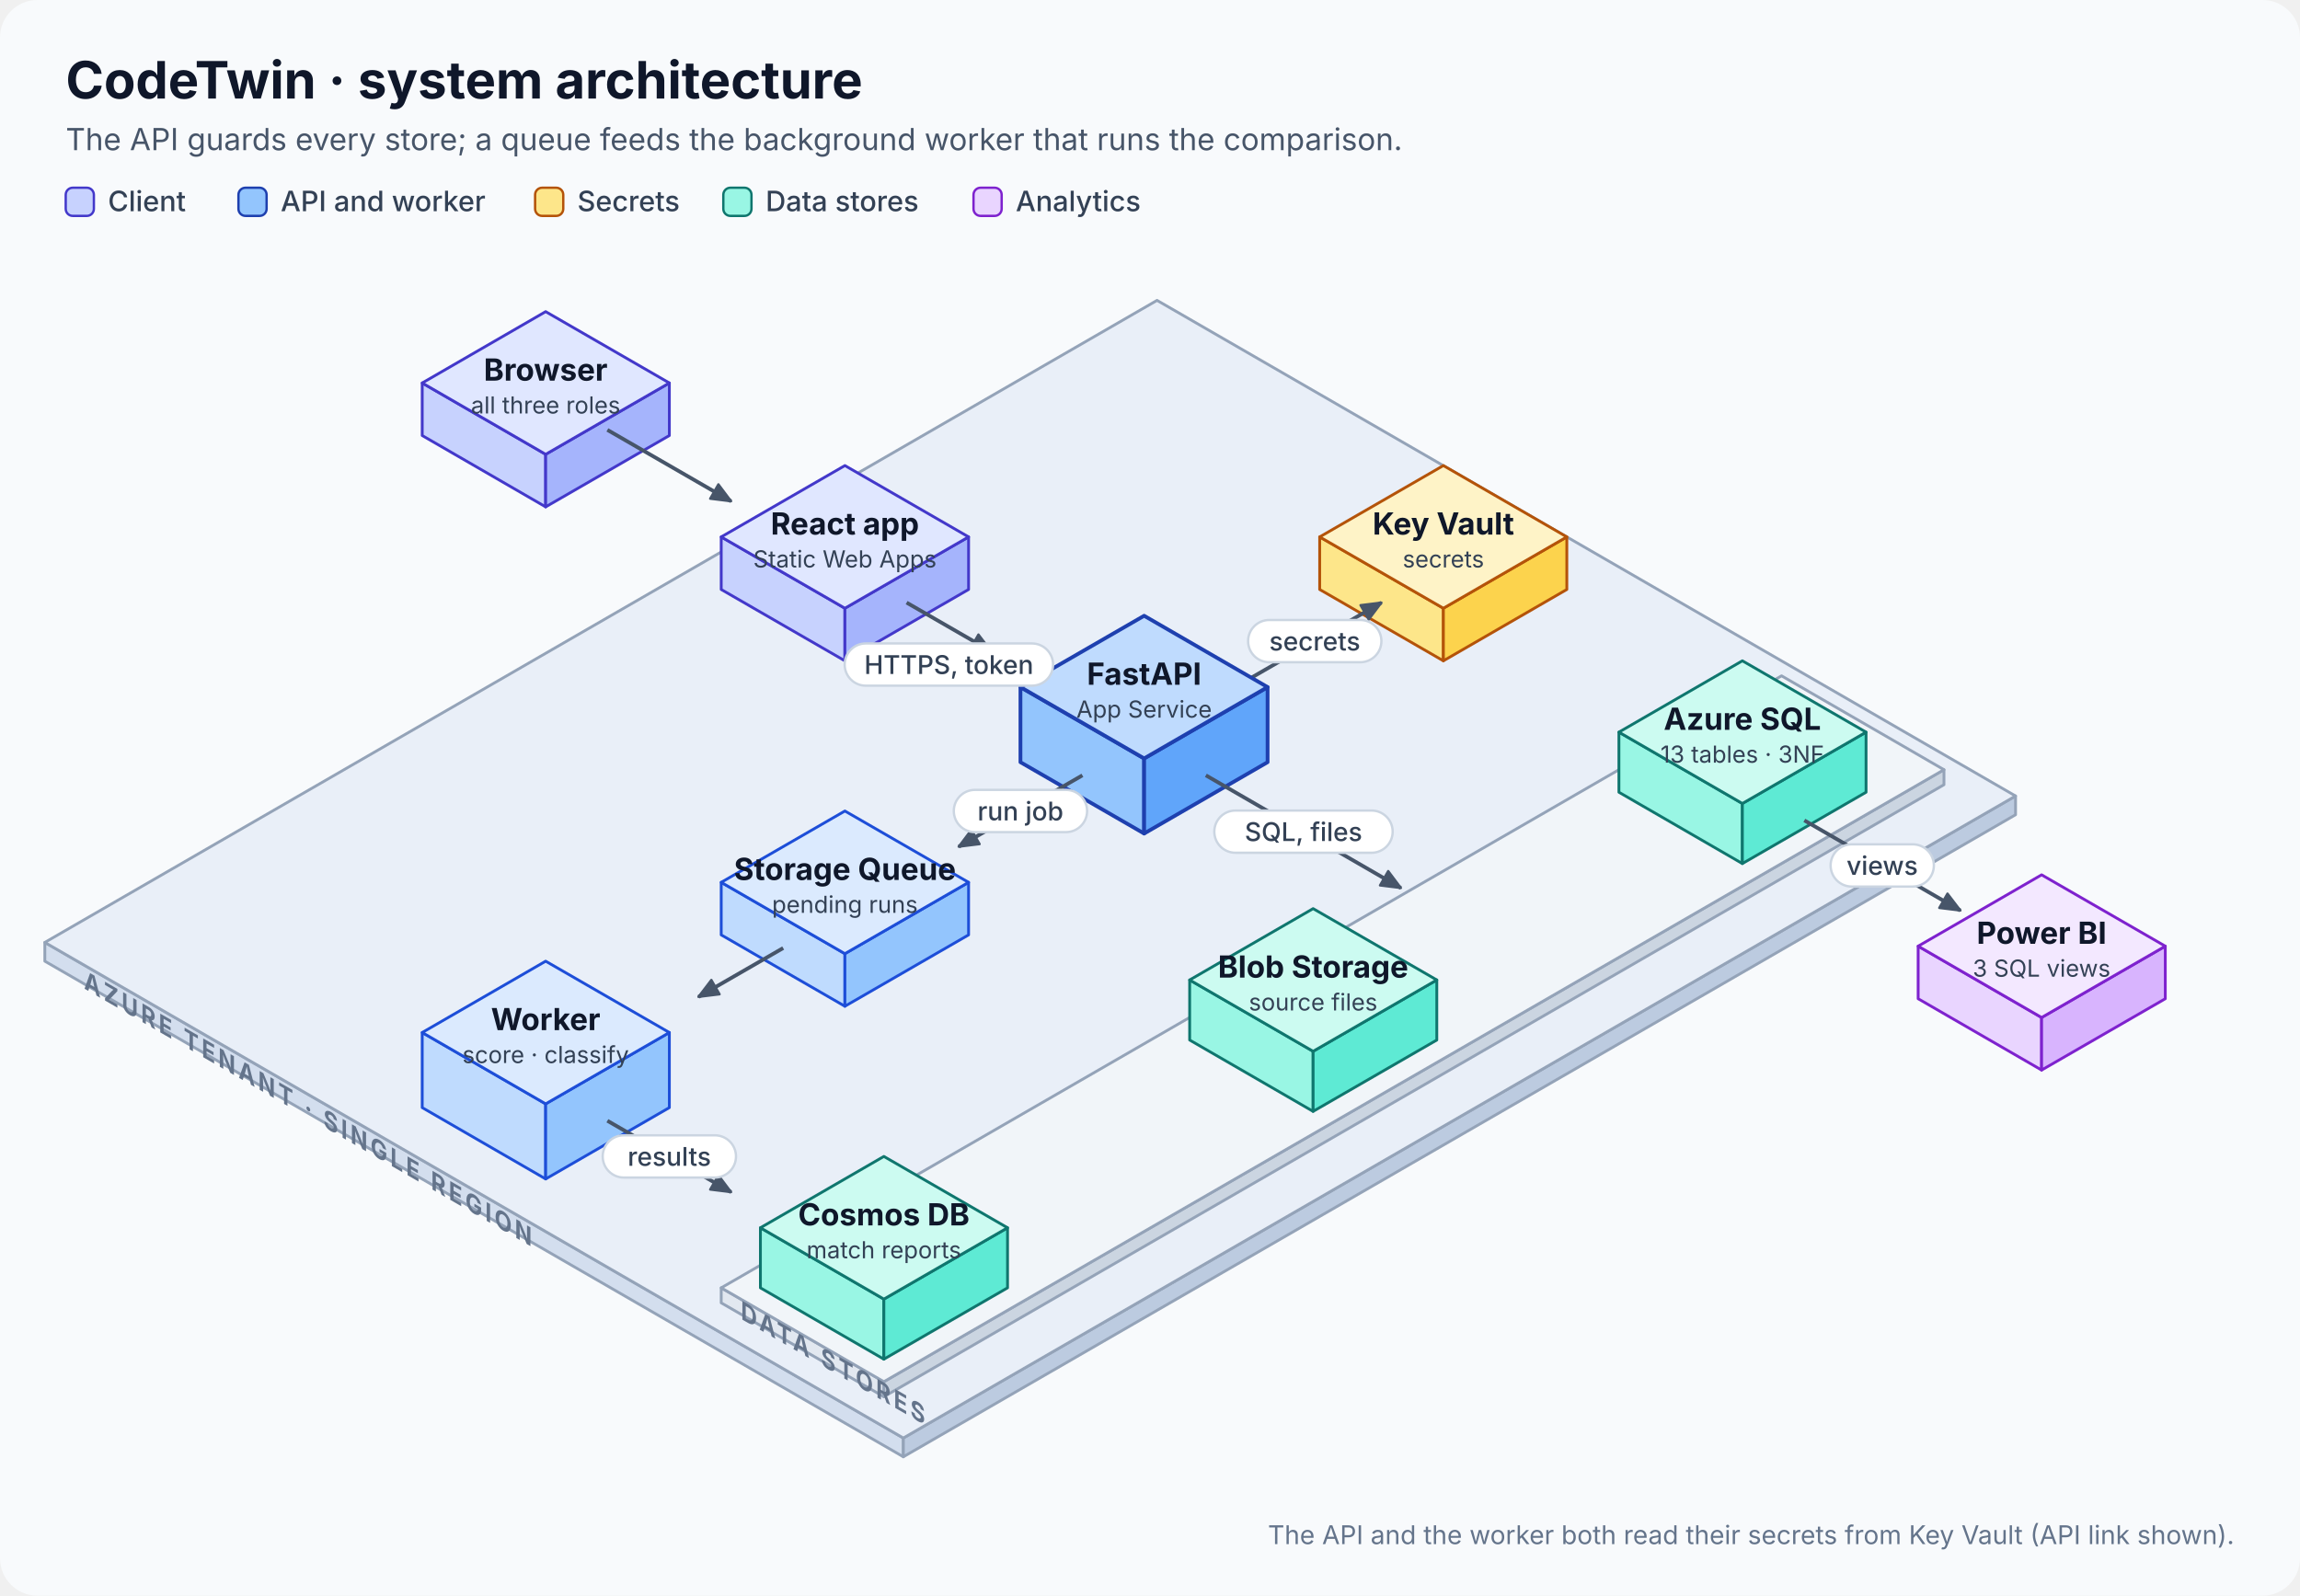
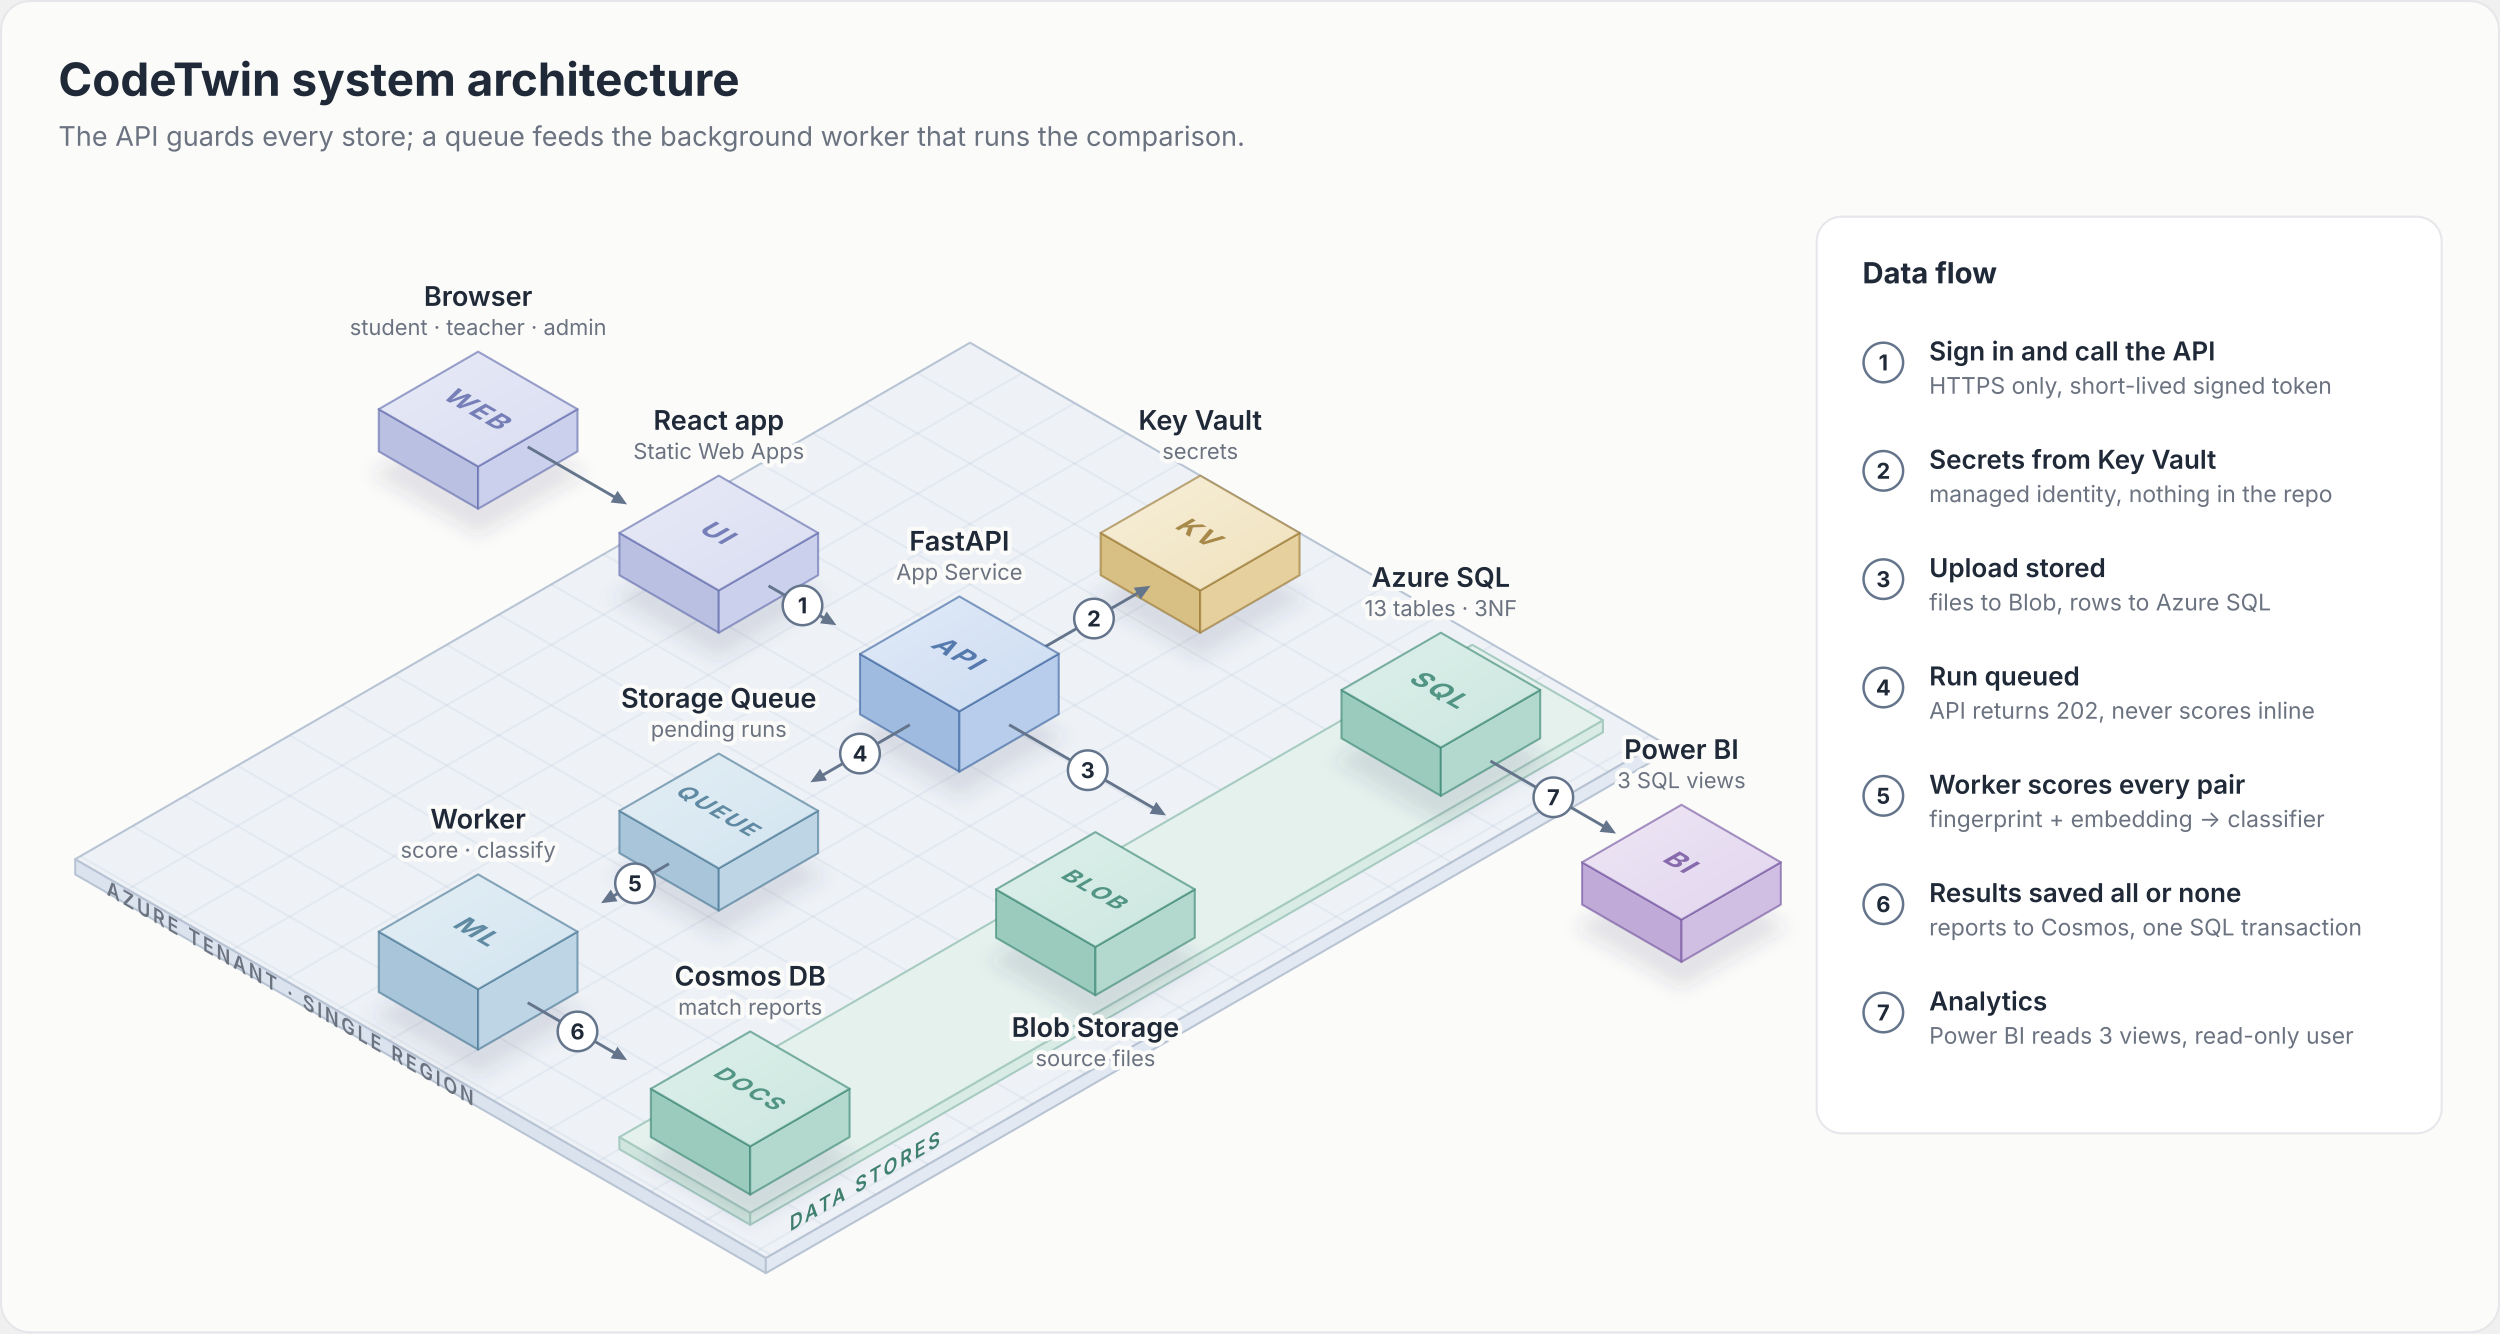
- <svg xmlns="http://www.w3.org/2000/svg" width="980" height="680" viewBox="0 0 980 680" font-family="Inter, 'Segoe UI', Helvetica, Arial, sans-serif">
-   <rect width="980" height="680" rx="16" fill="#f8fafc" />
-   <text x="28" y="42" font-size="22" font-weight="700" fill="#0f172a">CodeTwin · system architecture</text>
-   <text x="28" y="64" font-size="13" fill="#475569">The API guards every store; a queue feeds the background worker that runs the comparison.</text>
-   <polygon points="19.1,409.6 384.9,620.8 384.9,612.8 19.1,401.6" fill="#d3deee" stroke="#94a3b8" stroke-width="1.2" stroke-linejoin="round" />
-   <polygon points="858.8,347.2 384.9,620.8 384.9,612.8 858.8,339.2" fill="#bccbe0" stroke="#94a3b8" stroke-width="1.2" stroke-linejoin="round" />
-   <polygon points="493.0,128.0 858.8,339.2 384.9,612.8 19.1,401.6" fill="#e9eff8" stroke="#94a3b8" stroke-width="1.2" stroke-linejoin="round" />
-   <polygon points="307.3,555.2 376.6,595.2 376.6,588.8 307.3,548.8" fill="#e2e8f0" stroke="#94a3b8" stroke-width="1.2" stroke-linejoin="round" />
-   <polygon points="828.3,334.4 376.6,595.2 376.6,588.8 828.3,328.0" fill="#cbd5e1" stroke="#94a3b8" stroke-width="1.2" stroke-linejoin="round" />
-   <polygon points="759.1,288.0 828.3,328.0 376.6,588.8 307.3,548.8" fill="#f1f5f9" stroke="#94a3b8" stroke-width="1.2" stroke-linejoin="round" />
-   <text font-size="11" font-weight="700" letter-spacing="1.5" fill="#64748b" transform="matrix(0.866 0.5 0 1 35.8 421.2)">AZURE TENANT · SINGLE REGION</text>
-   <text font-size="11" font-weight="700" letter-spacing="1.5" fill="#64748b" transform="matrix(0.866 0.5 0 1 315.7 562.0)">DATA STORES</text>
-   <polygon points="179.9,185.6 232.5,216.0 232.5,193.6 179.9,163.2" fill="#c7d2fe" stroke="#4338ca" stroke-width="1.2" stroke-linejoin="round" />
-   <polygon points="285.2,185.6 232.5,216.0 232.5,193.6 285.2,163.2" fill="#a5b4fc" stroke="#4338ca" stroke-width="1.2" stroke-linejoin="round" />
-   <polygon points="232.5,132.8 285.2,163.2 232.5,193.6 179.9,163.2" fill="#e0e7ff" stroke="#4338ca" stroke-width="1.2" stroke-linejoin="round" />
-   <line x1="258.8" y1="183.2" x2="311.5" y2="213.6" stroke="#475569" stroke-width="1.6" />
-   <polygon points="311.5,213.6 302.6,212.5 306.1,206.4" fill="#475569" stroke="#475569" stroke-width="1.0" stroke-linejoin="round" />
-   <polygon points="307.3,251.2 360.0,281.6 360.0,259.2 307.3,228.8" fill="#c7d2fe" stroke="#4338ca" stroke-width="1.2" stroke-linejoin="round" />
-   <polygon points="412.7,251.2 360.0,281.6 360.0,259.2 412.7,228.8" fill="#a5b4fc" stroke="#4338ca" stroke-width="1.2" stroke-linejoin="round" />
-   <polygon points="360.0,198.4 412.7,228.8 360.0,259.2 307.3,228.8" fill="#e0e7ff" stroke="#4338ca" stroke-width="1.2" stroke-linejoin="round" />
-   <polygon points="562.3,251.2 615.0,281.6 615.0,259.2 562.3,228.8" fill="#fde68a" stroke="#b45309" stroke-width="1.2" stroke-linejoin="round" />
-   <polygon points="667.6,251.2 615.0,281.6 615.0,259.2 667.6,228.8" fill="#fcd34d" stroke="#b45309" stroke-width="1.2" stroke-linejoin="round" />
-   <polygon points="615.0,198.4 667.6,228.8 615.0,259.2 562.3,228.8" fill="#fef3c7" stroke="#b45309" stroke-width="1.2" stroke-linejoin="round" />
-   <line x1="513.8" y1="300.0" x2="588.6" y2="256.8" stroke="#475569" stroke-width="1.6" />
-   <polygon points="588.6,256.8 583.2,264.0 579.7,257.9" fill="#475569" stroke="#475569" stroke-width="1.0" stroke-linejoin="round" />
-   <line x1="386.3" y1="256.8" x2="422.4" y2="277.6" stroke="#475569" stroke-width="1.6" />
-   <polygon points="422.4,277.6 413.4,276.5 416.9,270.4" fill="#475569" stroke="#475569" stroke-width="1.0" stroke-linejoin="round" />
-   <polygon points="434.8,324.8 487.5,355.2 487.5,323.2 434.8,292.8" fill="#93c5fd" stroke="#1e40af" stroke-width="1.6" stroke-linejoin="round" />
-   <polygon points="540.1,324.8 487.5,355.2 487.5,323.2 540.1,292.8" fill="#60a5fa" stroke="#1e40af" stroke-width="1.6" stroke-linejoin="round" />
-   <polygon points="487.5,262.4 540.1,292.8 487.5,323.2 434.8,292.8" fill="#bfdbfe" stroke="#1e40af" stroke-width="1.6" stroke-linejoin="round" />
-   <polygon points="689.8,337.6 742.4,368.0 742.4,342.4 689.8,312.0" fill="#99f6e4" stroke="#0f766e" stroke-width="1.2" stroke-linejoin="round" />
-   <polygon points="795.1,337.6 742.4,368.0 742.4,342.4 795.1,312.0" fill="#5eead4" stroke="#0f766e" stroke-width="1.2" stroke-linejoin="round" />
-   <polygon points="742.4,281.6 795.1,312.0 742.4,342.4 689.8,312.0" fill="#ccfbf1" stroke="#0f766e" stroke-width="1.2" stroke-linejoin="round" />
-   <line x1="461.2" y1="330.4" x2="408.5" y2="360.8" stroke="#475569" stroke-width="1.6" />
-   <polygon points="408.5,360.8 413.9,353.6 417.4,359.7" fill="#475569" stroke="#475569" stroke-width="1.0" stroke-linejoin="round" />
-   <line x1="513.8" y1="330.4" x2="596.9" y2="378.4" stroke="#475569" stroke-width="1.6" />
-   <polygon points="596.9,378.4 588.0,377.3 591.5,371.2" fill="#475569" stroke="#475569" stroke-width="1.0" stroke-linejoin="round" />
-   <line x1="768.8" y1="349.6" x2="835.3" y2="388.0" stroke="#475569" stroke-width="1.6" />
-   <polygon points="835.3,388.0 826.3,386.9 829.8,380.8" fill="#475569" stroke="#475569" stroke-width="1.0" stroke-linejoin="round" />
-   <polygon points="307.3,398.4 360.0,428.8 360.0,406.4 307.3,376.0" fill="#bfdbfe" stroke="#1d4ed8" stroke-width="1.2" stroke-linejoin="round" />
-   <polygon points="412.7,398.4 360.0,428.8 360.0,406.4 412.7,376.0" fill="#93c5fd" stroke="#1d4ed8" stroke-width="1.2" stroke-linejoin="round" />
-   <polygon points="360.0,345.6 412.7,376.0 360.0,406.4 307.3,376.0" fill="#dbeafe" stroke="#1d4ed8" stroke-width="1.2" stroke-linejoin="round" />
-   <polygon points="817.3,425.6 869.9,456.0 869.9,433.6 817.3,403.2" fill="#e9d5ff" stroke="#7e22ce" stroke-width="1.2" stroke-linejoin="round" />
-   <polygon points="922.6,425.6 869.9,456.0 869.9,433.6 922.6,403.2" fill="#d8b4fe" stroke="#7e22ce" stroke-width="1.2" stroke-linejoin="round" />
-   <polygon points="869.9,372.8 922.6,403.2 869.9,433.6 817.3,403.2" fill="#f3e8ff" stroke="#7e22ce" stroke-width="1.2" stroke-linejoin="round" />
-   <line x1="333.7" y1="404.0" x2="297.6" y2="424.8" stroke="#475569" stroke-width="1.6" />
-   <polygon points="297.6,424.8 303.1,417.6 306.6,423.7" fill="#475569" stroke="#475569" stroke-width="1.0" stroke-linejoin="round" />
-   <polygon points="506.9,443.2 559.5,473.6 559.5,448.0 506.9,417.6" fill="#99f6e4" stroke="#0f766e" stroke-width="1.2" stroke-linejoin="round" />
-   <polygon points="612.2,443.2 559.5,473.6 559.5,448.0 612.2,417.6" fill="#5eead4" stroke="#0f766e" stroke-width="1.2" stroke-linejoin="round" />
-   <polygon points="559.5,387.2 612.2,417.6 559.5,448.0 506.9,417.6" fill="#ccfbf1" stroke="#0f766e" stroke-width="1.2" stroke-linejoin="round" />
-   <polygon points="179.9,472.0 232.5,502.4 232.5,470.4 179.9,440.0" fill="#bfdbfe" stroke="#1d4ed8" stroke-width="1.2" stroke-linejoin="round" />
-   <polygon points="285.2,472.0 232.5,502.4 232.5,470.4 285.2,440.0" fill="#93c5fd" stroke="#1d4ed8" stroke-width="1.2" stroke-linejoin="round" />
-   <polygon points="232.5,409.6 285.2,440.0 232.5,470.4 179.9,440.0" fill="#dbeafe" stroke="#1d4ed8" stroke-width="1.2" stroke-linejoin="round" />
-   <line x1="258.8" y1="477.6" x2="311.5" y2="508.0" stroke="#475569" stroke-width="1.6" />
-   <polygon points="311.5,508.0 302.6,506.9 306.1,500.8" fill="#475569" stroke="#475569" stroke-width="1.0" stroke-linejoin="round" />
-   <polygon points="324.0,548.8 376.6,579.2 376.6,553.6 324.0,523.2" fill="#99f6e4" stroke="#0f766e" stroke-width="1.2" stroke-linejoin="round" />
-   <polygon points="429.3,548.8 376.6,579.2 376.6,553.6 429.3,523.2" fill="#5eead4" stroke="#0f766e" stroke-width="1.2" stroke-linejoin="round" />
-   <polygon points="376.6,492.8 429.3,523.2 376.6,553.6 324.0,523.2" fill="#ccfbf1" stroke="#0f766e" stroke-width="1.2" stroke-linejoin="round" />
-   <text x="232.5" y="162.2" font-size="13" font-weight="700" fill="#0f172a" text-anchor="middle">Browser</text>
-   <text x="232.5" y="176.2" font-size="10" font-weight="400" fill="#334155" text-anchor="middle">all three roles</text>
-   <text x="360.0" y="227.8" font-size="13" font-weight="700" fill="#0f172a" text-anchor="middle">React app</text>
-   <text x="360.0" y="241.8" font-size="10" font-weight="400" fill="#334155" text-anchor="middle">Static Web Apps</text>
-   <text x="615.0" y="227.8" font-size="13" font-weight="700" fill="#0f172a" text-anchor="middle">Key Vault</text>
-   <text x="615.0" y="241.8" font-size="10" font-weight="400" fill="#334155" text-anchor="middle">secrets</text>
-   <text x="487.5" y="291.8" font-size="13" font-weight="700" fill="#0f172a" text-anchor="middle">FastAPI</text>
-   <text x="487.5" y="305.8" font-size="10" font-weight="400" fill="#334155" text-anchor="middle">App Service</text>
-   <text x="360.0" y="375.0" font-size="13" font-weight="700" fill="#0f172a" text-anchor="middle">Storage Queue</text>
-   <text x="360.0" y="389.0" font-size="10" font-weight="400" fill="#334155" text-anchor="middle">pending runs</text>
-   <text x="232.5" y="439.0" font-size="13" font-weight="700" fill="#0f172a" text-anchor="middle">Worker</text>
-   <text x="232.5" y="453.0" font-size="10" font-weight="400" fill="#334155" text-anchor="middle">score · classify</text>
-   <text x="742.4" y="311.0" font-size="13" font-weight="700" fill="#0f172a" text-anchor="middle">Azure SQL</text>
-   <text x="742.4" y="325.0" font-size="10" font-weight="400" fill="#334155" text-anchor="middle">13 tables · 3NF</text>
-   <text x="559.5" y="416.6" font-size="13" font-weight="700" fill="#0f172a" text-anchor="middle">Blob Storage</text>
-   <text x="559.5" y="430.6" font-size="10" font-weight="400" fill="#334155" text-anchor="middle">source files</text>
-   <text x="376.6" y="522.2" font-size="13" font-weight="700" fill="#0f172a" text-anchor="middle">Cosmos DB</text>
-   <text x="376.6" y="536.2" font-size="10" font-weight="400" fill="#334155" text-anchor="middle">match reports</text>
-   <text x="869.9" y="402.2" font-size="13" font-weight="700" fill="#0f172a" text-anchor="middle">Power BI</text>
-   <text x="869.9" y="416.2" font-size="10" font-weight="400" fill="#334155" text-anchor="middle">3 SQL views</text>
-   <rect x="359.9" y="274.2" width="88.8" height="18" rx="9" fill="#ffffff" stroke="#cbd5e1" />
-   <text x="404.3" y="287.2" font-size="11" font-weight="500" fill="#334155" text-anchor="middle">HTTPS, token</text>
-   <rect x="531.8" y="264.2" width="56.8" height="18" rx="9" fill="#ffffff" stroke="#cbd5e1" />
-   <text x="560.2" y="277.2" font-size="11" font-weight="500" fill="#334155" text-anchor="middle">secrets</text>
-   <rect x="517.4" y="345.4" width="76.0" height="18" rx="9" fill="#ffffff" stroke="#cbd5e1" />
-   <text x="555.4" y="358.4" font-size="11" font-weight="500" fill="#334155" text-anchor="middle">SQL, files</text>
-   <rect x="406.4" y="336.6" width="56.8" height="18" rx="9" fill="#ffffff" stroke="#cbd5e1" />
-   <text x="434.8" y="349.6" font-size="11" font-weight="500" fill="#334155" text-anchor="middle">run job</text>
-   <rect x="256.8" y="483.8" width="56.8" height="18" rx="9" fill="#ffffff" stroke="#cbd5e1" />
-   <text x="285.2" y="496.8" font-size="11" font-weight="500" fill="#334155" text-anchor="middle">results</text>
-   <rect x="780.0" y="359.8" width="44.0" height="18" rx="9" fill="#ffffff" stroke="#cbd5e1" />
-   <text x="802.0" y="372.8" font-size="11" font-weight="500" fill="#334155" text-anchor="middle">views</text>
-   <rect x="28" y="80" width="12" height="12" rx="3" fill="#c7d2fe" stroke="#4338ca" />
-   <text x="46.0" y="90.0" font-size="12" font-weight="500" fill="#334155" text-anchor="start">Client</text>
-   <rect x="101.6" y="80" width="12" height="12" rx="3" fill="#93c5fd" stroke="#1e40af" />
-   <text x="119.6" y="90.0" font-size="12" font-weight="500" fill="#334155" text-anchor="start">API and worker</text>
-   <rect x="228.0" y="80" width="12" height="12" rx="3" fill="#fde68a" stroke="#b45309" />
-   <text x="246.0" y="90.0" font-size="12" font-weight="500" fill="#334155" text-anchor="start">Secrets</text>
-   <rect x="308.2" y="80" width="12" height="12" rx="3" fill="#99f6e4" stroke="#0f766e" />
-   <text x="326.2" y="90.0" font-size="12" font-weight="500" fill="#334155" text-anchor="start">Data stores</text>
-   <rect x="414.8" y="80" width="12" height="12" rx="3" fill="#e9d5ff" stroke="#7e22ce" />
-   <text x="432.8" y="90.0" font-size="12" font-weight="500" fill="#334155" text-anchor="start">Analytics</text>
-   <text x="952" y="658" font-size="11" fill="#64748b" text-anchor="end">The API and the worker both read their secrets from Key Vault (API link shown).</text>
+ <svg xmlns="http://www.w3.org/2000/svg" width="1200" height="640" viewBox="0 0 1200 640" font-family="Inter, 'Segoe UI', -apple-system, Helvetica, Arial, sans-serif">
+   <defs>
+     <filter id="soft" x="-30%" y="-30%" width="160%" height="160%">
+       <feGaussianBlur stdDeviation="4" />
+     </filter>
+   </defs>
+   <rect x="0.5" y="0.5" width="1199" height="639" rx="14" fill="#fbfbfa" stroke="#e5e7eb" />
+   <text x="28" y="46" font-size="22" font-weight="700" fill="#1f2937">CodeTwin system architecture</text>
+   <text x="28" y="70" font-size="13" fill="#6b7280">The API guards every store; a queue feeds the background worker that runs the comparison.</text>
+   <polygon points="36.1,419.7 367.6,611.1 367.6,603.8 36.1,412.4" fill="#dbe3ee" stroke="#b8c4d4" stroke-width="1" stroke-linejoin="round" />
+   <polygon points="797.1,363.1 367.6,611.1 367.6,603.8 797.1,355.9" fill="#e3e9f2" stroke="#b8c4d4" stroke-width="1" stroke-linejoin="round" />
+   <polygon points="465.6,164.5 797.1,355.9 367.6,603.8 36.1,412.4" fill="#eef2f7" stroke="#b8c4d4" stroke-width="1" stroke-linejoin="round" />
+   <g stroke="#94a3b8" stroke-opacity="0.12" stroke-width="1">
+     <line x1="490.7" y1="179.0" x2="61.2" y2="426.9" />
+     <line x1="515.8" y1="193.5" x2="86.3" y2="441.4" />
+     <line x1="540.9" y1="208.0" x2="111.4" y2="455.9" />
+     <line x1="566.0" y1="222.5" x2="136.5" y2="470.4" />
+     <line x1="591.1" y1="237.0" x2="161.7" y2="484.9" />
+     <line x1="616.2" y1="251.5" x2="186.8" y2="499.4" />
+     <line x1="641.4" y1="266.0" x2="211.9" y2="513.9" />
+     <line x1="666.5" y1="280.5" x2="237.0" y2="528.4" />
+     <line x1="691.6" y1="295.0" x2="262.1" y2="542.9" />
+     <line x1="716.7" y1="309.5" x2="287.2" y2="557.4" />
+     <line x1="741.8" y1="324.0" x2="312.4" y2="571.9" />
+     <line x1="766.9" y1="338.5" x2="337.5" y2="586.4" />
+     <line x1="792.0" y1="353.0" x2="362.6" y2="600.9" />
+     <line x1="440.4" y1="179.0" x2="772.0" y2="370.4" />
+     <line x1="415.3" y1="193.5" x2="746.8" y2="384.9" />
+     <line x1="390.2" y1="208.0" x2="721.7" y2="399.4" />
+     <line x1="365.1" y1="222.5" x2="696.6" y2="413.9" />
+     <line x1="340.0" y1="237.0" x2="671.5" y2="428.4" />
+     <line x1="314.9" y1="251.5" x2="646.4" y2="442.9" />
+     <line x1="289.7" y1="266.0" x2="621.3" y2="457.4" />
+     <line x1="264.6" y1="280.5" x2="596.1" y2="471.9" />
+     <line x1="239.5" y1="295.0" x2="571.0" y2="486.4" />
+     <line x1="214.4" y1="309.5" x2="545.9" y2="500.9" />
+     <line x1="189.3" y1="324.0" x2="520.8" y2="515.4" />
+     <line x1="164.2" y1="338.5" x2="495.7" y2="529.9" />
+     <line x1="139.1" y1="353.0" x2="470.6" y2="544.4" />
+     <line x1="113.9" y1="367.5" x2="445.5" y2="558.9" />
+     <line x1="88.8" y1="382.0" x2="420.3" y2="573.4" />
+     <line x1="63.7" y1="396.5" x2="395.2" y2="587.9" />
+     <line x1="38.6" y1="411.0" x2="370.1" y2="602.4" />
+   </g>
+   <polygon points="297.3,551.6 360.1,587.9 360.1,582.1 297.3,545.8" fill="#cfe5de" stroke="#a7cbc0" stroke-width="1" stroke-linejoin="round" />
+   <polygon points="769.4,351.5 360.1,587.9 360.1,582.1 769.4,345.7" fill="#d9ebe5" stroke="#a7cbc0" stroke-width="1" stroke-linejoin="round" />
+   <polygon points="706.7,309.5 769.4,345.7 360.1,582.1 297.3,545.8" fill="#e4f1ed" stroke="#a7cbc0" stroke-width="1" stroke-linejoin="round" />
+   <text font-size="10" font-weight="600" letter-spacing="1.5" fill="#6b7280" transform="matrix(0.866 0.5 0 1 51.2 429.4)">AZURE TENANT · SINGLE REGION</text>
+   <text font-size="10" font-weight="600" letter-spacing="1.5" fill="#3f7f6e" transform="matrix(0.866 -0.5 0 1 379.1 591.2)">DATA STORES</text>
+   <polygon points="229.5,197.8 281.0,227.6 229.5,257.3 178.0,227.6" fill="#334155" stroke="none" stroke-width="1.0" stroke-linejoin="round" fill-opacity="0.12" filter="url(#soft)" />
+   <polygon points="345.0,257.3 396.5,287.0 345.0,316.8 293.5,287.0" fill="#334155" stroke="none" stroke-width="1.0" stroke-linejoin="round" fill-opacity="0.12" filter="url(#soft)" />
+   <polygon points="576.1,257.3 627.5,287.0 576.1,316.7 524.6,287.0" fill="#334155" stroke="none" stroke-width="1.0" stroke-linejoin="round" fill-opacity="0.12" filter="url(#soft)" />
+   <polygon points="460.5,324.0 512.0,353.7 460.5,383.4 409.0,353.7" fill="#334155" stroke="none" stroke-width="1.0" stroke-linejoin="round" fill-opacity="0.12" filter="url(#soft)" />
+   <polygon points="345.0,390.7 396.5,420.4 345.0,450.1 293.5,420.4" fill="#334155" stroke="none" stroke-width="1.0" stroke-linejoin="round" fill-opacity="0.12" filter="url(#soft)" />
+   <polygon points="229.5,457.4 281.0,487.1 229.5,516.8 178.0,487.1" fill="#334155" stroke="none" stroke-width="1.0" stroke-linejoin="round" fill-opacity="0.12" filter="url(#soft)" />
+   <polygon points="691.6,335.6 743.1,365.3 691.6,395.0 640.1,365.3" fill="#334155" stroke="none" stroke-width="1.0" stroke-linejoin="round" fill-opacity="0.12" filter="url(#soft)" />
+   <polygon points="525.8,431.3 577.3,461.0 525.8,490.7 474.3,461.0" fill="#334155" stroke="none" stroke-width="1.0" stroke-linejoin="round" fill-opacity="0.12" filter="url(#soft)" />
+   <polygon points="360.1,527.0 411.6,556.7 360.1,586.4 308.6,556.7" fill="#334155" stroke="none" stroke-width="1.0" stroke-linejoin="round" fill-opacity="0.12" filter="url(#soft)" />
+   <polygon points="807.1,415.3 858.6,445.1 807.1,474.8 755.6,445.1" fill="#334155" stroke="none" stroke-width="1.0" stroke-linejoin="round" fill-opacity="0.12" filter="url(#soft)" />
+   <linearGradient id="g-Browser" x1="0" y1="0" x2="1" y2="1">
+     <stop offset="0" stop-color="#e8eaf6" />
+     <stop offset="1" stop-color="#d9ddf1" />
+   </linearGradient>
+   <polygon points="181.8,216.7 229.5,244.2 229.5,223.9 181.8,196.4" fill="#b9c0e2" stroke="#5c66a8" stroke-width="1" stroke-linejoin="round" stroke-opacity="0.6" />
+   <polygon points="277.2,216.7 229.5,244.2 229.5,223.9 277.2,196.4" fill="#cbd1ec" stroke="#5c66a8" stroke-width="1" stroke-linejoin="round" stroke-opacity="0.6" />
+   <polygon points="229.5,168.8 277.2,196.4 229.5,223.9 181.8,196.4" fill="url(#g-Browser)" stroke="#5c66a8" stroke-width="1" stroke-linejoin="round" stroke-opacity="0.6" />
+   <text font-size="13" font-weight="700" letter-spacing="1" fill="#5c66a8" fill-opacity="0.8" text-anchor="middle" dominant-baseline="central" transform="matrix(0.866 0.5 -0.866 0.5 229.5 196.4)">WEB</text>
+   <line x1="253.3" y1="214.5" x2="297.6" y2="240.1" stroke="#64748b" stroke-width="1.4" />
+   <polygon points="301.0,242.1 293.1,241.2 296.4,235.6" fill="#64748b" stroke="none" stroke-width="1.0" stroke-linejoin="round" />
+   <linearGradient id="g-Reactapp" x1="0" y1="0" x2="1" y2="1">
+     <stop offset="0" stop-color="#e8eaf6" />
+     <stop offset="1" stop-color="#d9ddf1" />
+   </linearGradient>
+   <polygon points="297.3,276.1 345.0,303.7 345.0,283.4 297.3,255.8" fill="#b9c0e2" stroke="#5c66a8" stroke-width="1" stroke-linejoin="round" stroke-opacity="0.6" />
+   <polygon points="392.7,276.1 345.0,303.7 345.0,283.4 392.7,255.8" fill="#cbd1ec" stroke="#5c66a8" stroke-width="1" stroke-linejoin="round" stroke-opacity="0.6" />
+   <polygon points="345.0,228.3 392.7,255.8 345.0,283.4 297.3,255.8" fill="url(#g-Reactapp)" stroke="#5c66a8" stroke-width="1" stroke-linejoin="round" stroke-opacity="0.6" />
+   <text font-size="13" font-weight="700" letter-spacing="1" fill="#5c66a8" fill-opacity="0.8" text-anchor="middle" dominant-baseline="central" transform="matrix(0.866 0.5 -0.866 0.5 345.0 255.8)">UI</text>
+   <linearGradient id="g-KeyVault" x1="0" y1="0" x2="1" y2="1">
+     <stop offset="0" stop-color="#f7efda" />
+     <stop offset="1" stop-color="#efe1bb" />
+   </linearGradient>
+   <polygon points="528.3,276.1 576.1,303.7 576.1,283.4 528.3,255.8" fill="#d8bf83" stroke="#94712a" stroke-width="1" stroke-linejoin="round" stroke-opacity="0.6" />
+   <polygon points="623.8,276.1 576.1,303.7 576.1,283.4 623.8,255.8" fill="#e6d09d" stroke="#94712a" stroke-width="1" stroke-linejoin="round" stroke-opacity="0.6" />
+   <polygon points="576.1,228.3 623.8,255.8 576.1,283.4 528.3,255.8" fill="url(#g-KeyVault)" stroke="#94712a" stroke-width="1" stroke-linejoin="round" stroke-opacity="0.6" />
+   <text font-size="13" font-weight="700" letter-spacing="1" fill="#94712a" fill-opacity="0.8" text-anchor="middle" dominant-baseline="central" transform="matrix(0.866 0.5 -0.866 0.5 576.1 255.8)">KV</text>
+   <line x1="484.4" y1="320.4" x2="548.7" y2="283.2" stroke="#64748b" stroke-width="1.4" />
+   <polygon points="552.2,281.2 547.5,287.7 544.2,282.1" fill="#64748b" stroke="none" stroke-width="1.0" stroke-linejoin="round" />
+   <line x1="368.9" y1="281.2" x2="398.0" y2="298.1" stroke="#64748b" stroke-width="1.4" />
+   <polygon points="401.5,300.1 393.6,299.2 396.8,293.6" fill="#64748b" stroke="none" stroke-width="1.0" stroke-linejoin="round" />
+   <linearGradient id="g-FastAPI" x1="0" y1="0" x2="1" y2="1">
+     <stop offset="0" stop-color="#e0eaf7" />
+     <stop offset="1" stop-color="#cddcf2" />
+   </linearGradient>
+   <polygon points="412.8,342.9 460.5,370.4 460.5,341.4 412.8,313.9" fill="#9fbbe0" stroke="#36609c" stroke-width="1" stroke-linejoin="round" stroke-opacity="0.6" />
+   <polygon points="508.2,342.8 460.5,370.4 460.5,341.4 508.2,313.8" fill="#b7cdeb" stroke="#36609c" stroke-width="1" stroke-linejoin="round" stroke-opacity="0.6" />
+   <polygon points="460.5,286.3 508.2,313.8 460.5,341.4 412.8,313.9" fill="url(#g-FastAPI)" stroke="#36609c" stroke-width="1" stroke-linejoin="round" stroke-opacity="0.6" />
+   <text font-size="13" font-weight="700" letter-spacing="1" fill="#36609c" fill-opacity="0.8" text-anchor="middle" dominant-baseline="central" transform="matrix(0.866 0.5 -0.866 0.5 460.5 313.8)">API</text>
+   <linearGradient id="g-AzureSQL" x1="0" y1="0" x2="1" y2="1">
+     <stop offset="0" stop-color="#def0eb" />
+     <stop offset="1" stop-color="#cae6de" />
+   </linearGradient>
+   <polygon points="643.9,354.4 691.6,382.0 691.6,358.8 643.9,331.2" fill="#9acbbd" stroke="#33806d" stroke-width="1" stroke-linejoin="round" stroke-opacity="0.6" />
+   <polygon points="739.3,354.4 691.6,382.0 691.6,358.8 739.3,331.2" fill="#b3d9ce" stroke="#33806d" stroke-width="1" stroke-linejoin="round" stroke-opacity="0.6" />
+   <polygon points="691.6,303.7 739.3,331.2 691.6,358.8 643.9,331.2" fill="url(#g-AzureSQL)" stroke="#33806d" stroke-width="1" stroke-linejoin="round" stroke-opacity="0.6" />
+   <text font-size="13" font-weight="700" letter-spacing="1" fill="#33806d" fill-opacity="0.8" text-anchor="middle" dominant-baseline="central" transform="matrix(0.866 0.5 -0.866 0.5 691.6 331.2)">SQL</text>
+   <line x1="436.7" y1="347.9" x2="392.4" y2="373.5" stroke="#64748b" stroke-width="1.4" />
+   <polygon points="389.0,375.5 393.6,369.0 396.9,374.6" fill="#64748b" stroke="none" stroke-width="1.0" stroke-linejoin="round" />
+   <line x1="484.4" y1="347.9" x2="556.3" y2="389.4" stroke="#64748b" stroke-width="1.4" />
+   <polygon points="559.7,391.4 551.8,390.6 555.0,384.9" fill="#64748b" stroke="none" stroke-width="1.0" stroke-linejoin="round" />
+   <line x1="715.4" y1="365.3" x2="772.3" y2="398.1" stroke="#64748b" stroke-width="1.4" />
+   <polygon points="775.7,400.1 767.8,399.3 771.0,393.6" fill="#64748b" stroke="none" stroke-width="1.0" stroke-linejoin="round" />
+   <linearGradient id="g-StorageQueue" x1="0" y1="0" x2="1" y2="1">
+     <stop offset="0" stop-color="#e3eef5" />
+     <stop offset="1" stop-color="#d2e4ef" />
+   </linearGradient>
+   <polygon points="297.3,409.5 345.0,437.1 345.0,416.8 297.3,389.2" fill="#a8c5d9" stroke="#41728f" stroke-width="1" stroke-linejoin="round" stroke-opacity="0.6" />
+   <polygon points="392.7,409.5 345.0,437.1 345.0,416.8 392.7,389.2" fill="#bed5e5" stroke="#41728f" stroke-width="1" stroke-linejoin="round" stroke-opacity="0.6" />
+   <polygon points="345.0,361.7 392.7,389.2 345.0,416.8 297.3,389.2" fill="url(#g-StorageQueue)" stroke="#41728f" stroke-width="1" stroke-linejoin="round" stroke-opacity="0.6" />
+   <text font-size="11" font-weight="700" letter-spacing="1" fill="#41728f" fill-opacity="0.8" text-anchor="middle" dominant-baseline="central" transform="matrix(0.866 0.5 -0.866 0.5 345.0 389.2)">QUEUE</text>
+   <linearGradient id="g-PowerBI" x1="0" y1="0" x2="1" y2="1">
+     <stop offset="0" stop-color="#eee6f5" />
+     <stop offset="1" stop-color="#e1d5ee" />
+   </linearGradient>
+   <polygon points="759.4,434.2 807.1,461.7 807.1,441.4 759.4,413.9" fill="#c0aad8" stroke="#6f4f9b" stroke-width="1" stroke-linejoin="round" stroke-opacity="0.6" />
+   <polygon points="854.8,434.2 807.1,461.7 807.1,441.4 854.8,413.9" fill="#d1bfe3" stroke="#6f4f9b" stroke-width="1" stroke-linejoin="round" stroke-opacity="0.6" />
+   <polygon points="807.1,386.3 854.8,413.9 807.1,441.4 759.4,413.9" fill="url(#g-PowerBI)" stroke="#6f4f9b" stroke-width="1" stroke-linejoin="round" stroke-opacity="0.6" />
+   <text font-size="13" font-weight="700" letter-spacing="1" fill="#6f4f9b" fill-opacity="0.8" text-anchor="middle" dominant-baseline="central" transform="matrix(0.866 0.5 -0.866 0.5 807.1 413.9)">BI</text>
+   <line x1="321.1" y1="414.6" x2="292.0" y2="431.5" stroke="#64748b" stroke-width="1.4" />
+   <polygon points="288.5,433.5 293.2,427.0 296.4,432.6" fill="#64748b" stroke="none" stroke-width="1.0" stroke-linejoin="round" />
+   <linearGradient id="g-BlobStorage" x1="0" y1="0" x2="1" y2="1">
+     <stop offset="0" stop-color="#def0eb" />
+     <stop offset="1" stop-color="#cae6de" />
+   </linearGradient>
+   <polygon points="478.1,450.1 525.8,477.7 525.8,454.5 478.1,426.9" fill="#9acbbd" stroke="#33806d" stroke-width="1" stroke-linejoin="round" stroke-opacity="0.6" />
+   <polygon points="573.5,450.1 525.8,477.7 525.8,454.5 573.5,426.9" fill="#b3d9ce" stroke="#33806d" stroke-width="1" stroke-linejoin="round" stroke-opacity="0.6" />
+   <polygon points="525.8,399.4 573.5,426.9 525.8,454.5 478.1,426.9" fill="url(#g-BlobStorage)" stroke="#33806d" stroke-width="1" stroke-linejoin="round" stroke-opacity="0.6" />
+   <text font-size="11" font-weight="700" letter-spacing="1" fill="#33806d" fill-opacity="0.8" text-anchor="middle" dominant-baseline="central" transform="matrix(0.866 0.5 -0.866 0.5 525.8 426.9)">BLOB</text>
+   <linearGradient id="g-Worker" x1="0" y1="0" x2="1" y2="1">
+     <stop offset="0" stop-color="#e3eef5" />
+     <stop offset="1" stop-color="#d2e4ef" />
+   </linearGradient>
+   <polygon points="181.8,476.2 229.5,503.8 229.5,474.8 181.8,447.2" fill="#a8c5d9" stroke="#41728f" stroke-width="1" stroke-linejoin="round" stroke-opacity="0.6" />
+   <polygon points="277.2,476.2 229.5,503.8 229.5,474.8 277.2,447.2" fill="#bed5e5" stroke="#41728f" stroke-width="1" stroke-linejoin="round" stroke-opacity="0.6" />
+   <polygon points="229.5,419.7 277.2,447.2 229.5,474.8 181.8,447.2" fill="url(#g-Worker)" stroke="#41728f" stroke-width="1" stroke-linejoin="round" stroke-opacity="0.6" />
+   <text font-size="13" font-weight="700" letter-spacing="1" fill="#41728f" fill-opacity="0.8" text-anchor="middle" dominant-baseline="central" transform="matrix(0.866 0.5 -0.866 0.5 229.5 447.2)">ML</text>
+   <line x1="253.3" y1="481.3" x2="297.6" y2="506.9" stroke="#64748b" stroke-width="1.4" />
+   <polygon points="301.0,508.9 293.1,508.0 296.4,502.4" fill="#64748b" stroke="none" stroke-width="1.0" stroke-linejoin="round" />
+   <linearGradient id="g-CosmosDB" x1="0" y1="0" x2="1" y2="1">
+     <stop offset="0" stop-color="#def0eb" />
+     <stop offset="1" stop-color="#cae6de" />
+   </linearGradient>
+   <polygon points="312.4,545.8 360.1,573.4 360.1,550.2 312.4,522.6" fill="#9acbbd" stroke="#33806d" stroke-width="1" stroke-linejoin="round" stroke-opacity="0.6" />
+   <polygon points="407.8,545.8 360.1,573.4 360.1,550.2 407.8,522.6" fill="#b3d9ce" stroke="#33806d" stroke-width="1" stroke-linejoin="round" stroke-opacity="0.6" />
+   <polygon points="360.1,495.1 407.8,522.6 360.1,550.2 312.4,522.6" fill="url(#g-CosmosDB)" stroke="#33806d" stroke-width="1" stroke-linejoin="round" stroke-opacity="0.6" />
+   <text font-size="11" font-weight="700" letter-spacing="1" fill="#33806d" fill-opacity="0.8" text-anchor="middle" dominant-baseline="central" transform="matrix(0.866 0.5 -0.866 0.5 360.1 522.6)">DOCS</text>
+   <text x="229.5" y="146.8" font-size="13" font-weight="600" fill="#1f2937" text-anchor="middle" stroke="#fbfbfa" stroke-width="4" stroke-linejoin="round" paint-order="stroke">Browser</text>
+   <text x="229.5" y="160.8" font-size="10.5" font-weight="400" fill="#6b7280" text-anchor="middle" stroke="#fbfbfa" stroke-width="4" stroke-linejoin="round" paint-order="stroke">student · teacher · admin</text>
+   <text x="345.0" y="206.3" font-size="13" font-weight="600" fill="#1f2937" text-anchor="middle" stroke="#fbfbfa" stroke-width="4" stroke-linejoin="round" paint-order="stroke">React app</text>
+   <text x="345.0" y="220.3" font-size="10.5" font-weight="400" fill="#6b7280" text-anchor="middle" stroke="#fbfbfa" stroke-width="4" stroke-linejoin="round" paint-order="stroke">Static Web Apps</text>
+   <text x="576.1" y="206.3" font-size="13" font-weight="600" fill="#1f2937" text-anchor="middle" stroke="#fbfbfa" stroke-width="4" stroke-linejoin="round" paint-order="stroke">Key Vault</text>
+   <text x="576.1" y="220.3" font-size="10.5" font-weight="400" fill="#6b7280" text-anchor="middle" stroke="#fbfbfa" stroke-width="4" stroke-linejoin="round" paint-order="stroke">secrets</text>
+   <text x="460.5" y="264.3" font-size="13" font-weight="600" fill="#1f2937" text-anchor="middle" stroke="#fbfbfa" stroke-width="4" stroke-linejoin="round" paint-order="stroke">FastAPI</text>
+   <text x="460.5" y="278.3" font-size="10.5" font-weight="400" fill="#6b7280" text-anchor="middle" stroke="#fbfbfa" stroke-width="4" stroke-linejoin="round" paint-order="stroke">App Service</text>
+   <text x="345.0" y="339.7" font-size="13" font-weight="600" fill="#1f2937" text-anchor="middle" stroke="#fbfbfa" stroke-width="4" stroke-linejoin="round" paint-order="stroke">Storage Queue</text>
+   <text x="345.0" y="353.7" font-size="10.5" font-weight="400" fill="#6b7280" text-anchor="middle" stroke="#fbfbfa" stroke-width="4" stroke-linejoin="round" paint-order="stroke">pending runs</text>
+   <text x="229.5" y="397.7" font-size="13" font-weight="600" fill="#1f2937" text-anchor="middle" stroke="#fbfbfa" stroke-width="4" stroke-linejoin="round" paint-order="stroke">Worker</text>
+   <text x="229.5" y="411.7" font-size="10.5" font-weight="400" fill="#6b7280" text-anchor="middle" stroke="#fbfbfa" stroke-width="4" stroke-linejoin="round" paint-order="stroke">score · classify</text>
+   <text x="691.6" y="281.7" font-size="13" font-weight="600" fill="#1f2937" text-anchor="middle" stroke="#fbfbfa" stroke-width="4" stroke-linejoin="round" paint-order="stroke">Azure SQL</text>
+   <text x="691.6" y="295.7" font-size="10.5" font-weight="400" fill="#6b7280" text-anchor="middle" stroke="#fbfbfa" stroke-width="4" stroke-linejoin="round" paint-order="stroke">13 tables · 3NF</text>
+   <text x="525.8" y="497.7" font-size="13" font-weight="600" fill="#1f2937" text-anchor="middle" stroke="#fbfbfa" stroke-width="4" stroke-linejoin="round" paint-order="stroke">Blob Storage</text>
+   <text x="525.8" y="511.7" font-size="10.5" font-weight="400" fill="#6b7280" text-anchor="middle" stroke="#fbfbfa" stroke-width="4" stroke-linejoin="round" paint-order="stroke">source files</text>
+   <text x="360.1" y="473.1" font-size="13" font-weight="600" fill="#1f2937" text-anchor="middle" stroke="#fbfbfa" stroke-width="4" stroke-linejoin="round" paint-order="stroke">Cosmos DB</text>
+   <text x="360.1" y="487.1" font-size="10.5" font-weight="400" fill="#6b7280" text-anchor="middle" stroke="#fbfbfa" stroke-width="4" stroke-linejoin="round" paint-order="stroke">match reports</text>
+   <text x="807.1" y="364.3" font-size="13" font-weight="600" fill="#1f2937" text-anchor="middle" stroke="#fbfbfa" stroke-width="4" stroke-linejoin="round" paint-order="stroke">Power BI</text>
+   <text x="807.1" y="378.3" font-size="10.5" font-weight="400" fill="#6b7280" text-anchor="middle" stroke="#fbfbfa" stroke-width="4" stroke-linejoin="round" paint-order="stroke">3 SQL views</text>
+   <circle cx="385.2" cy="290.6" r="9.5" fill="#ffffff" stroke="#64748b" stroke-width="1.2" />
+   <text x="385.2" y="294.4" font-size="10.5" font-weight="700" fill="#1f2937" text-anchor="middle">1</text>
+   <circle cx="525.1" cy="296.9" r="9.5" fill="#ffffff" stroke="#64748b" stroke-width="1.2" />
+   <text x="525.1" y="300.7" font-size="10.5" font-weight="700" fill="#1f2937" text-anchor="middle">2</text>
+   <circle cx="522.1" cy="369.7" r="9.5" fill="#ffffff" stroke="#64748b" stroke-width="1.2" />
+   <text x="522.1" y="373.5" font-size="10.5" font-weight="700" fill="#1f2937" text-anchor="middle">3</text>
+   <circle cx="412.8" cy="361.7" r="9.5" fill="#ffffff" stroke="#64748b" stroke-width="1.2" />
+   <text x="412.8" y="365.5" font-size="10.5" font-weight="700" fill="#1f2937" text-anchor="middle">4</text>
+   <circle cx="304.8" cy="424.0" r="9.5" fill="#ffffff" stroke="#64748b" stroke-width="1.2" />
+   <text x="304.8" y="427.8" font-size="10.5" font-weight="700" fill="#1f2937" text-anchor="middle">5</text>
+   <circle cx="277.2" cy="495.1" r="9.5" fill="#ffffff" stroke="#64748b" stroke-width="1.2" />
+   <text x="277.2" y="498.9" font-size="10.5" font-weight="700" fill="#1f2937" text-anchor="middle">6</text>
+   <circle cx="745.6" cy="382.7" r="9.5" fill="#ffffff" stroke="#64748b" stroke-width="1.2" />
+   <text x="745.6" y="386.5" font-size="10.5" font-weight="700" fill="#1f2937" text-anchor="middle">7</text>
+   <rect x="872" y="104" width="300" height="440" rx="12" fill="#ffffff" stroke="#e5e7eb" />
+   <text x="894.0" y="136.0" font-size="14" font-weight="700" fill="#1f2937" text-anchor="start">Data flow</text>
+   <circle cx="904.0" cy="174.0" r="9.5" fill="#ffffff" stroke="#64748b" stroke-width="1.2" />
+   <text x="904.0" y="177.8" font-size="10.5" font-weight="700" fill="#1f2937" text-anchor="middle">1</text>
+   <text x="926.0" y="173.0" font-size="12.5" font-weight="600" fill="#1f2937" text-anchor="start">Sign in and call the API</text>
+   <text x="926.0" y="189.0" font-size="11" font-weight="400" fill="#6b7280" text-anchor="start">HTTPS only, short-lived signed token</text>
+   <circle cx="904.0" cy="226.0" r="9.5" fill="#ffffff" stroke="#64748b" stroke-width="1.2" />
+   <text x="904.0" y="229.8" font-size="10.5" font-weight="700" fill="#1f2937" text-anchor="middle">2</text>
+   <text x="926.0" y="225.0" font-size="12.5" font-weight="600" fill="#1f2937" text-anchor="start">Secrets from Key Vault</text>
+   <text x="926.0" y="241.0" font-size="11" font-weight="400" fill="#6b7280" text-anchor="start">managed identity, nothing in the repo</text>
+   <circle cx="904.0" cy="278.0" r="9.5" fill="#ffffff" stroke="#64748b" stroke-width="1.2" />
+   <text x="904.0" y="281.8" font-size="10.5" font-weight="700" fill="#1f2937" text-anchor="middle">3</text>
+   <text x="926.0" y="277.0" font-size="12.5" font-weight="600" fill="#1f2937" text-anchor="start">Upload stored</text>
+   <text x="926.0" y="293.0" font-size="11" font-weight="400" fill="#6b7280" text-anchor="start">files to Blob, rows to Azure SQL</text>
+   <circle cx="904.0" cy="330.0" r="9.5" fill="#ffffff" stroke="#64748b" stroke-width="1.2" />
+   <text x="904.0" y="333.8" font-size="10.5" font-weight="700" fill="#1f2937" text-anchor="middle">4</text>
+   <text x="926.0" y="329.0" font-size="12.5" font-weight="600" fill="#1f2937" text-anchor="start">Run queued</text>
+   <text x="926.0" y="345.0" font-size="11" font-weight="400" fill="#6b7280" text-anchor="start">API returns 202, never scores inline</text>
+   <circle cx="904.0" cy="382.0" r="9.5" fill="#ffffff" stroke="#64748b" stroke-width="1.2" />
+   <text x="904.0" y="385.8" font-size="10.5" font-weight="700" fill="#1f2937" text-anchor="middle">5</text>
+   <text x="926.0" y="381.0" font-size="12.5" font-weight="600" fill="#1f2937" text-anchor="start">Worker scores every pair</text>
+   <text x="926.0" y="397.0" font-size="11" font-weight="400" fill="#6b7280" text-anchor="start">fingerprint + embedding → classifier</text>
+   <circle cx="904.0" cy="434.0" r="9.5" fill="#ffffff" stroke="#64748b" stroke-width="1.2" />
+   <text x="904.0" y="437.8" font-size="10.5" font-weight="700" fill="#1f2937" text-anchor="middle">6</text>
+   <text x="926.0" y="433.0" font-size="12.5" font-weight="600" fill="#1f2937" text-anchor="start">Results saved all or none</text>
+   <text x="926.0" y="449.0" font-size="11" font-weight="400" fill="#6b7280" text-anchor="start">reports to Cosmos, one SQL transaction</text>
+   <circle cx="904.0" cy="486.0" r="9.5" fill="#ffffff" stroke="#64748b" stroke-width="1.2" />
+   <text x="904.0" y="489.8" font-size="10.5" font-weight="700" fill="#1f2937" text-anchor="middle">7</text>
+   <text x="926.0" y="485.0" font-size="12.5" font-weight="600" fill="#1f2937" text-anchor="start">Analytics</text>
+   <text x="926.0" y="501.0" font-size="11" font-weight="400" fill="#6b7280" text-anchor="start">Power BI reads 3 views, read-only user</text>
</svg>
